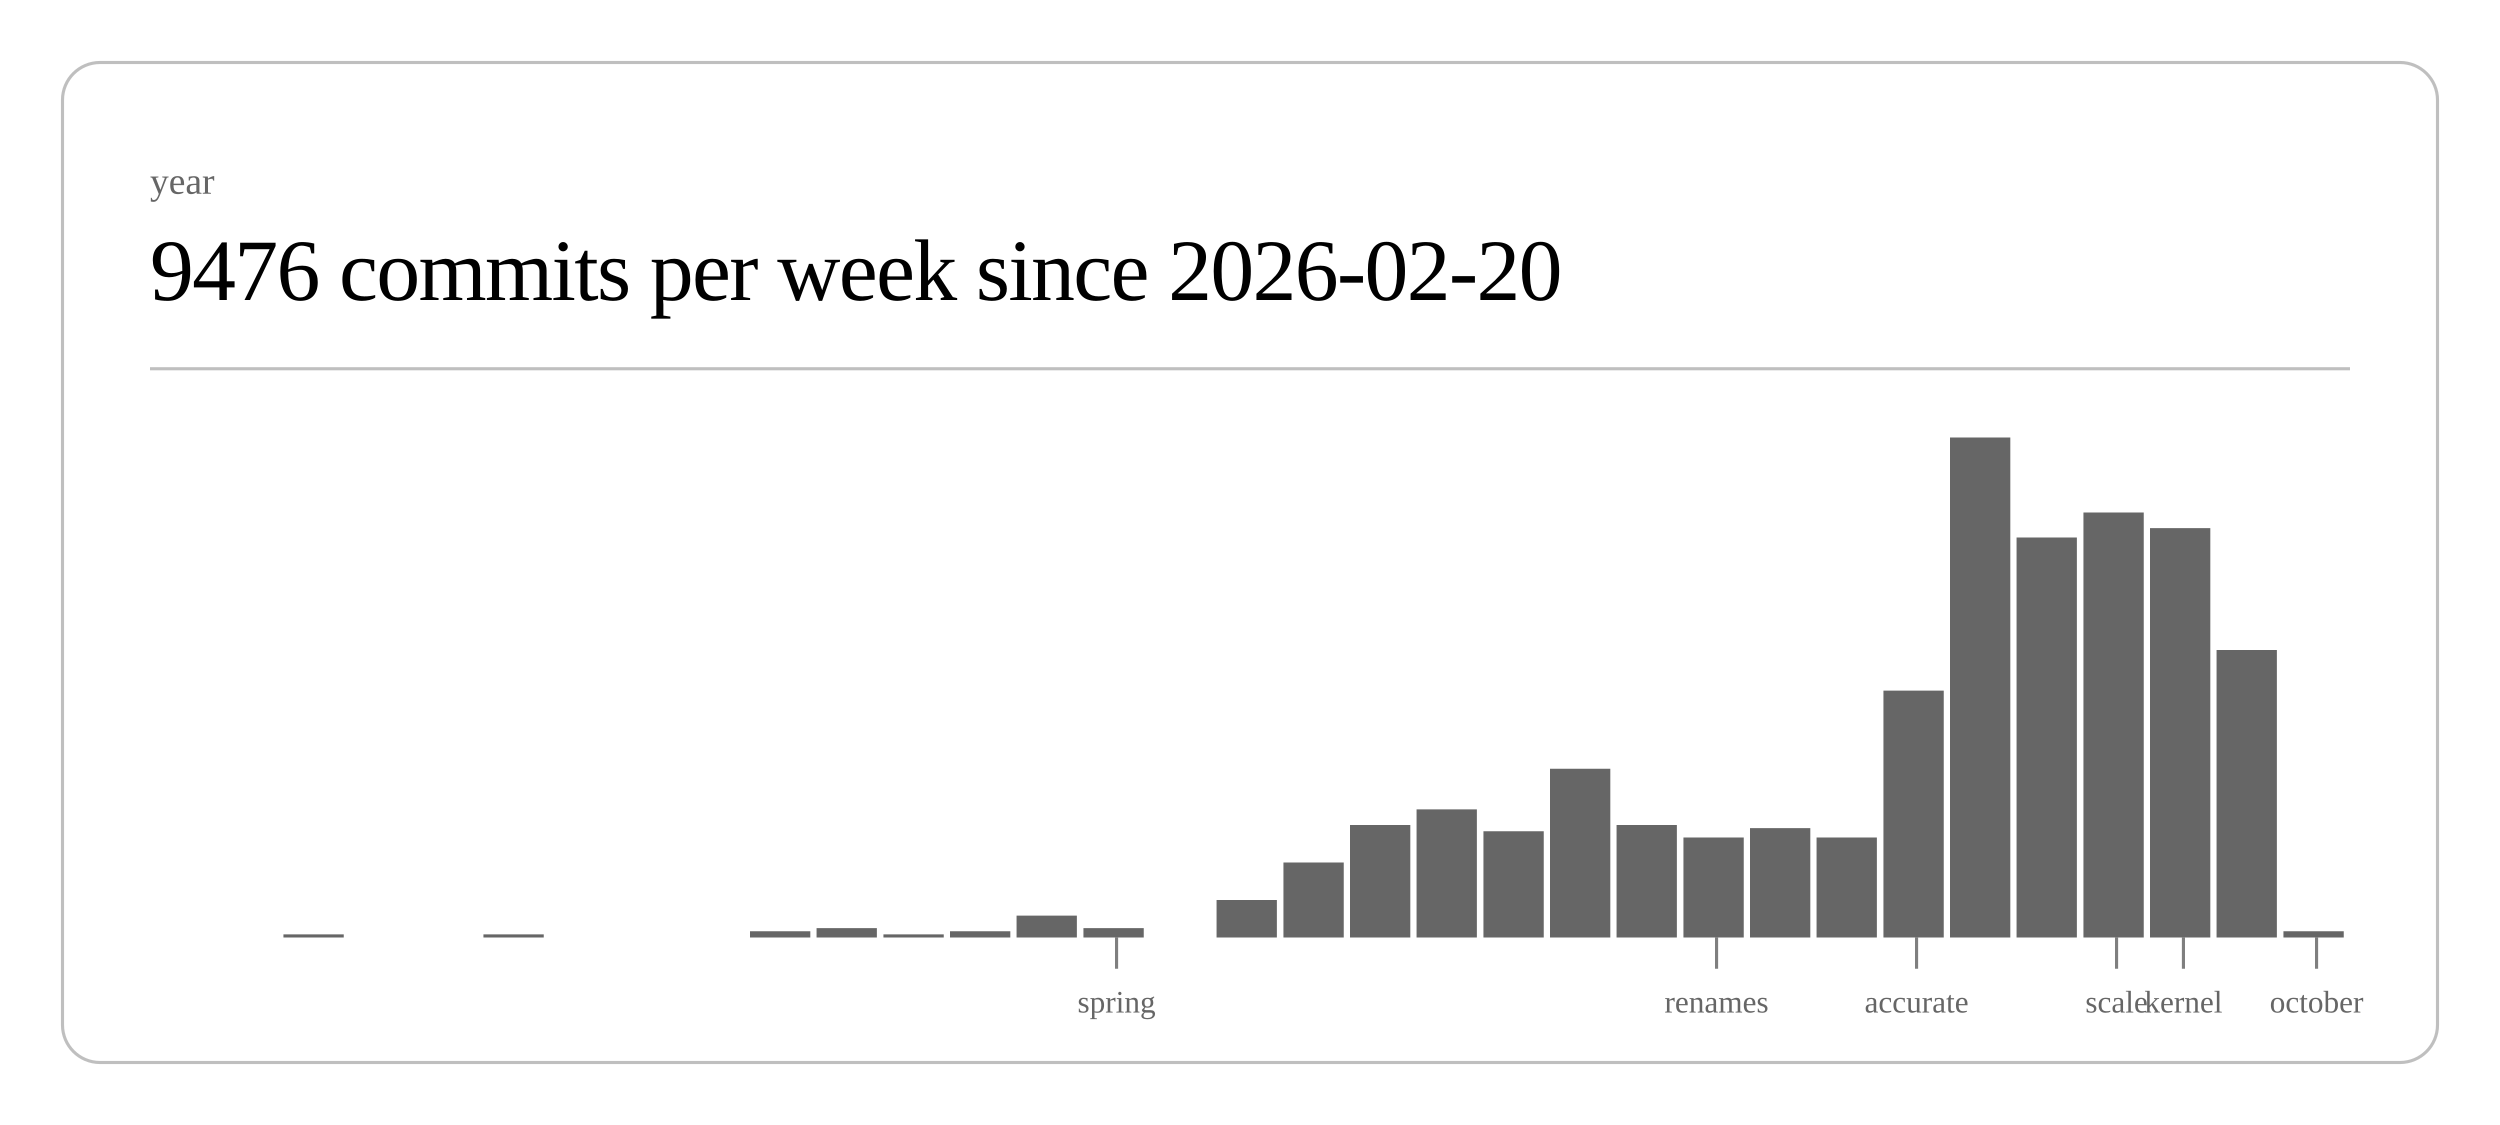
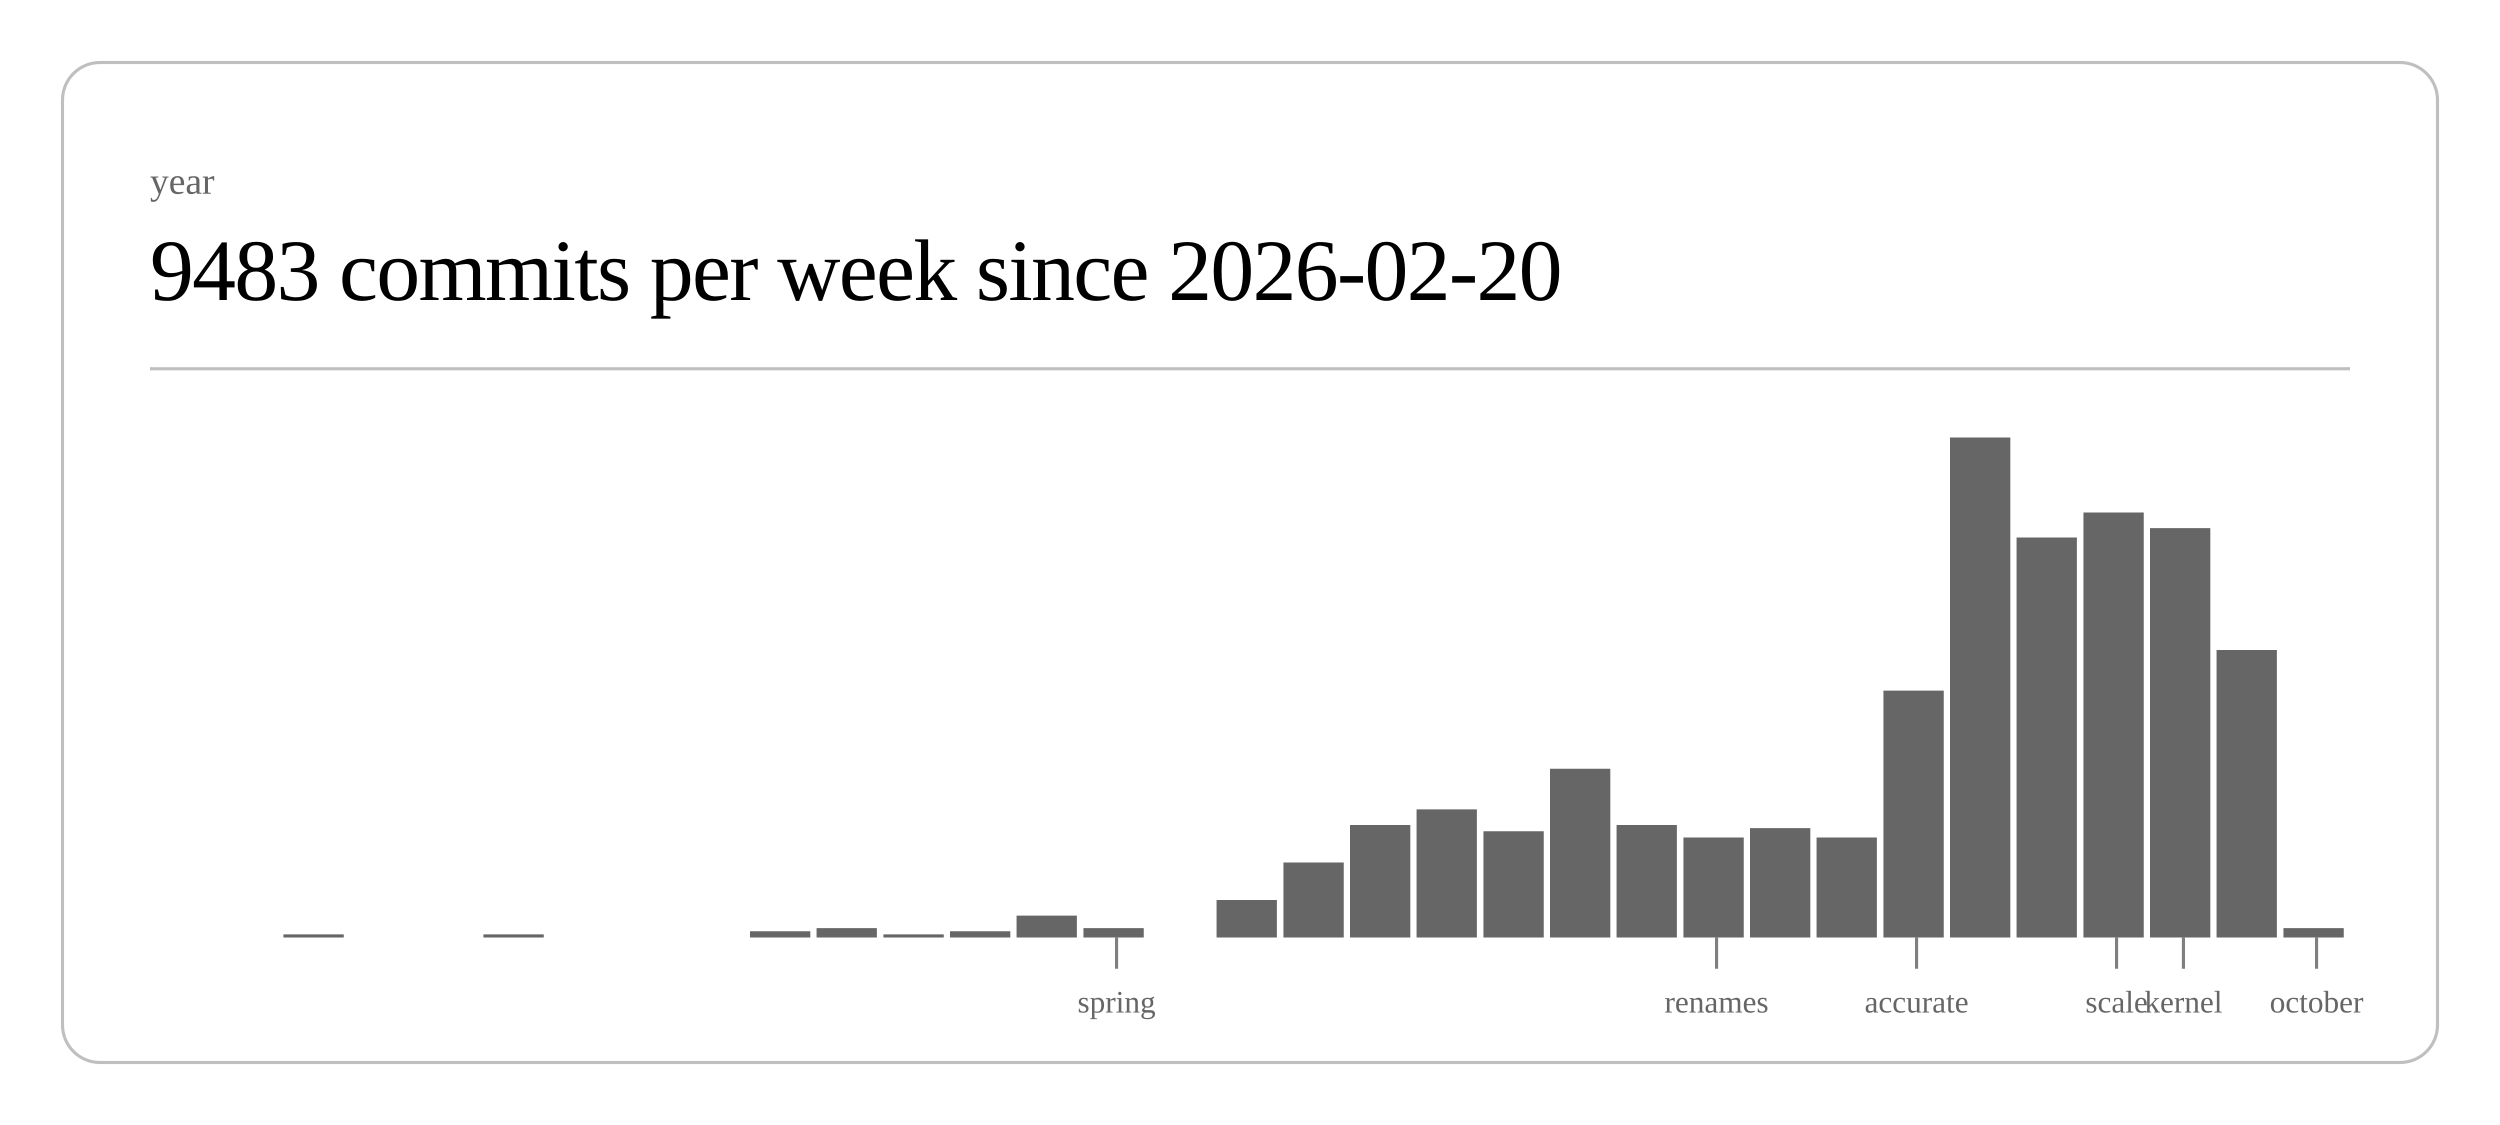
<svg xmlns="http://www.w3.org/2000/svg" class="post-header-svg" viewBox="0 0 800 360" width="800" height="360">
  <rect x="20" y="20" width="760" height="320" rx="12" ry="12" fill="none" stroke="currentColor" stroke-width="1" opacity="0.25" />
  <text fill="currentColor" x="48" y="62" font-size="12" opacity="0.6">year</text>
-   <text fill="currentColor" x="48" y="96" font-size="28" font-weight="300" letter-spacing="-0.5">9476 commits per week since 2026-02-20</text>
+   <text fill="currentColor" x="48" y="96" font-size="28" font-weight="300" letter-spacing="-0.5">9483 commits per week since 2026-02-20</text>
  <line stroke="currentColor" x1="48" y1="118" x2="752" y2="118" stroke-width="1" opacity="0.25" />
  <rect x="90.7" y="299" width="19.3" height="1" fill="currentColor" opacity="0.6" />
  <rect x="154.7" y="299" width="19.3" height="1" fill="currentColor" opacity="0.6" />
  <rect x="240.0" y="298" width="19.3" height="2" fill="currentColor" opacity="0.6" />
  <rect x="261.3" y="297" width="19.3" height="3" fill="currentColor" opacity="0.6" />
  <rect x="282.7" y="299" width="19.3" height="1" fill="currentColor" opacity="0.6" />
  <rect x="304.0" y="298" width="19.3" height="2" fill="currentColor" opacity="0.6" />
  <rect x="325.3" y="293" width="19.3" height="7" fill="currentColor" opacity="0.6" />
  <rect x="346.7" y="297" width="19.3" height="3" fill="currentColor" opacity="0.6" />
  <rect x="389.3" y="288" width="19.3" height="12" fill="currentColor" opacity="0.6" />
  <rect x="410.7" y="276" width="19.3" height="24" fill="currentColor" opacity="0.6" />
  <rect x="432.0" y="264" width="19.3" height="36" fill="currentColor" opacity="0.6" />
  <rect x="453.3" y="259" width="19.3" height="41" fill="currentColor" opacity="0.6" />
  <rect x="474.7" y="266" width="19.3" height="34" fill="currentColor" opacity="0.6" />
  <rect x="496.0" y="246" width="19.3" height="54" fill="currentColor" opacity="0.6" />
  <rect x="517.3" y="264" width="19.3" height="36" fill="currentColor" opacity="0.6" />
  <rect x="538.7" y="268" width="19.3" height="32" fill="currentColor" opacity="0.6" />
  <rect x="560.0" y="265" width="19.3" height="35" fill="currentColor" opacity="0.6" />
  <rect x="581.3" y="268" width="19.3" height="32" fill="currentColor" opacity="0.6" />
  <rect x="602.7" y="221" width="19.3" height="79" fill="currentColor" opacity="0.6" />
  <rect x="624.0" y="140" width="19.3" height="160" fill="currentColor" opacity="0.6" />
  <rect x="645.3" y="172" width="19.3" height="128" fill="currentColor" opacity="0.6" />
  <rect x="666.7" y="164" width="19.3" height="136" fill="currentColor" opacity="0.6" />
  <rect x="688.0" y="169" width="19.3" height="131" fill="currentColor" opacity="0.6" />
  <rect x="709.3" y="208" width="19.3" height="92" fill="currentColor" opacity="0.6" />
-   <rect x="730.7" y="298" width="19.3" height="2" fill="currentColor" opacity="0.6" />
+   <rect x="730.7" y="297" width="19.3" height="3" fill="currentColor" opacity="0.6" />
  <line stroke="currentColor" x1="357.3" y1="300" x2="357.3" y2="310" stroke-width="1" opacity="0.5" />
  <text fill="currentColor" x="357.3" y="324" font-size="10" opacity="0.6" text-anchor="middle">spring</text>
  <line stroke="currentColor" x1="549.3" y1="300" x2="549.3" y2="310" stroke-width="1" opacity="0.5" />
  <text fill="currentColor" x="549.3" y="324" font-size="10" opacity="0.6" text-anchor="middle">renames</text>
  <line stroke="currentColor" x1="613.3" y1="300" x2="613.3" y2="310" stroke-width="1" opacity="0.5" />
  <text fill="currentColor" x="613.3" y="324" font-size="10" opacity="0.6" text-anchor="middle">accurate</text>
  <line stroke="currentColor" x1="677.3" y1="300" x2="677.3" y2="310" stroke-width="1" opacity="0.5" />
  <text fill="currentColor" x="677.3" y="324" font-size="10" opacity="0.6" text-anchor="middle">scale</text>
  <line stroke="currentColor" x1="698.7" y1="300" x2="698.7" y2="310" stroke-width="1" opacity="0.5" />
  <text fill="currentColor" x="698.7" y="324" font-size="10" opacity="0.6" text-anchor="middle">kernel</text>
  <line stroke="currentColor" x1="741.3" y1="300" x2="741.3" y2="310" stroke-width="1" opacity="0.5" />
  <text fill="currentColor" x="741.3" y="324" font-size="10" opacity="0.6" text-anchor="middle">october</text>
</svg>
